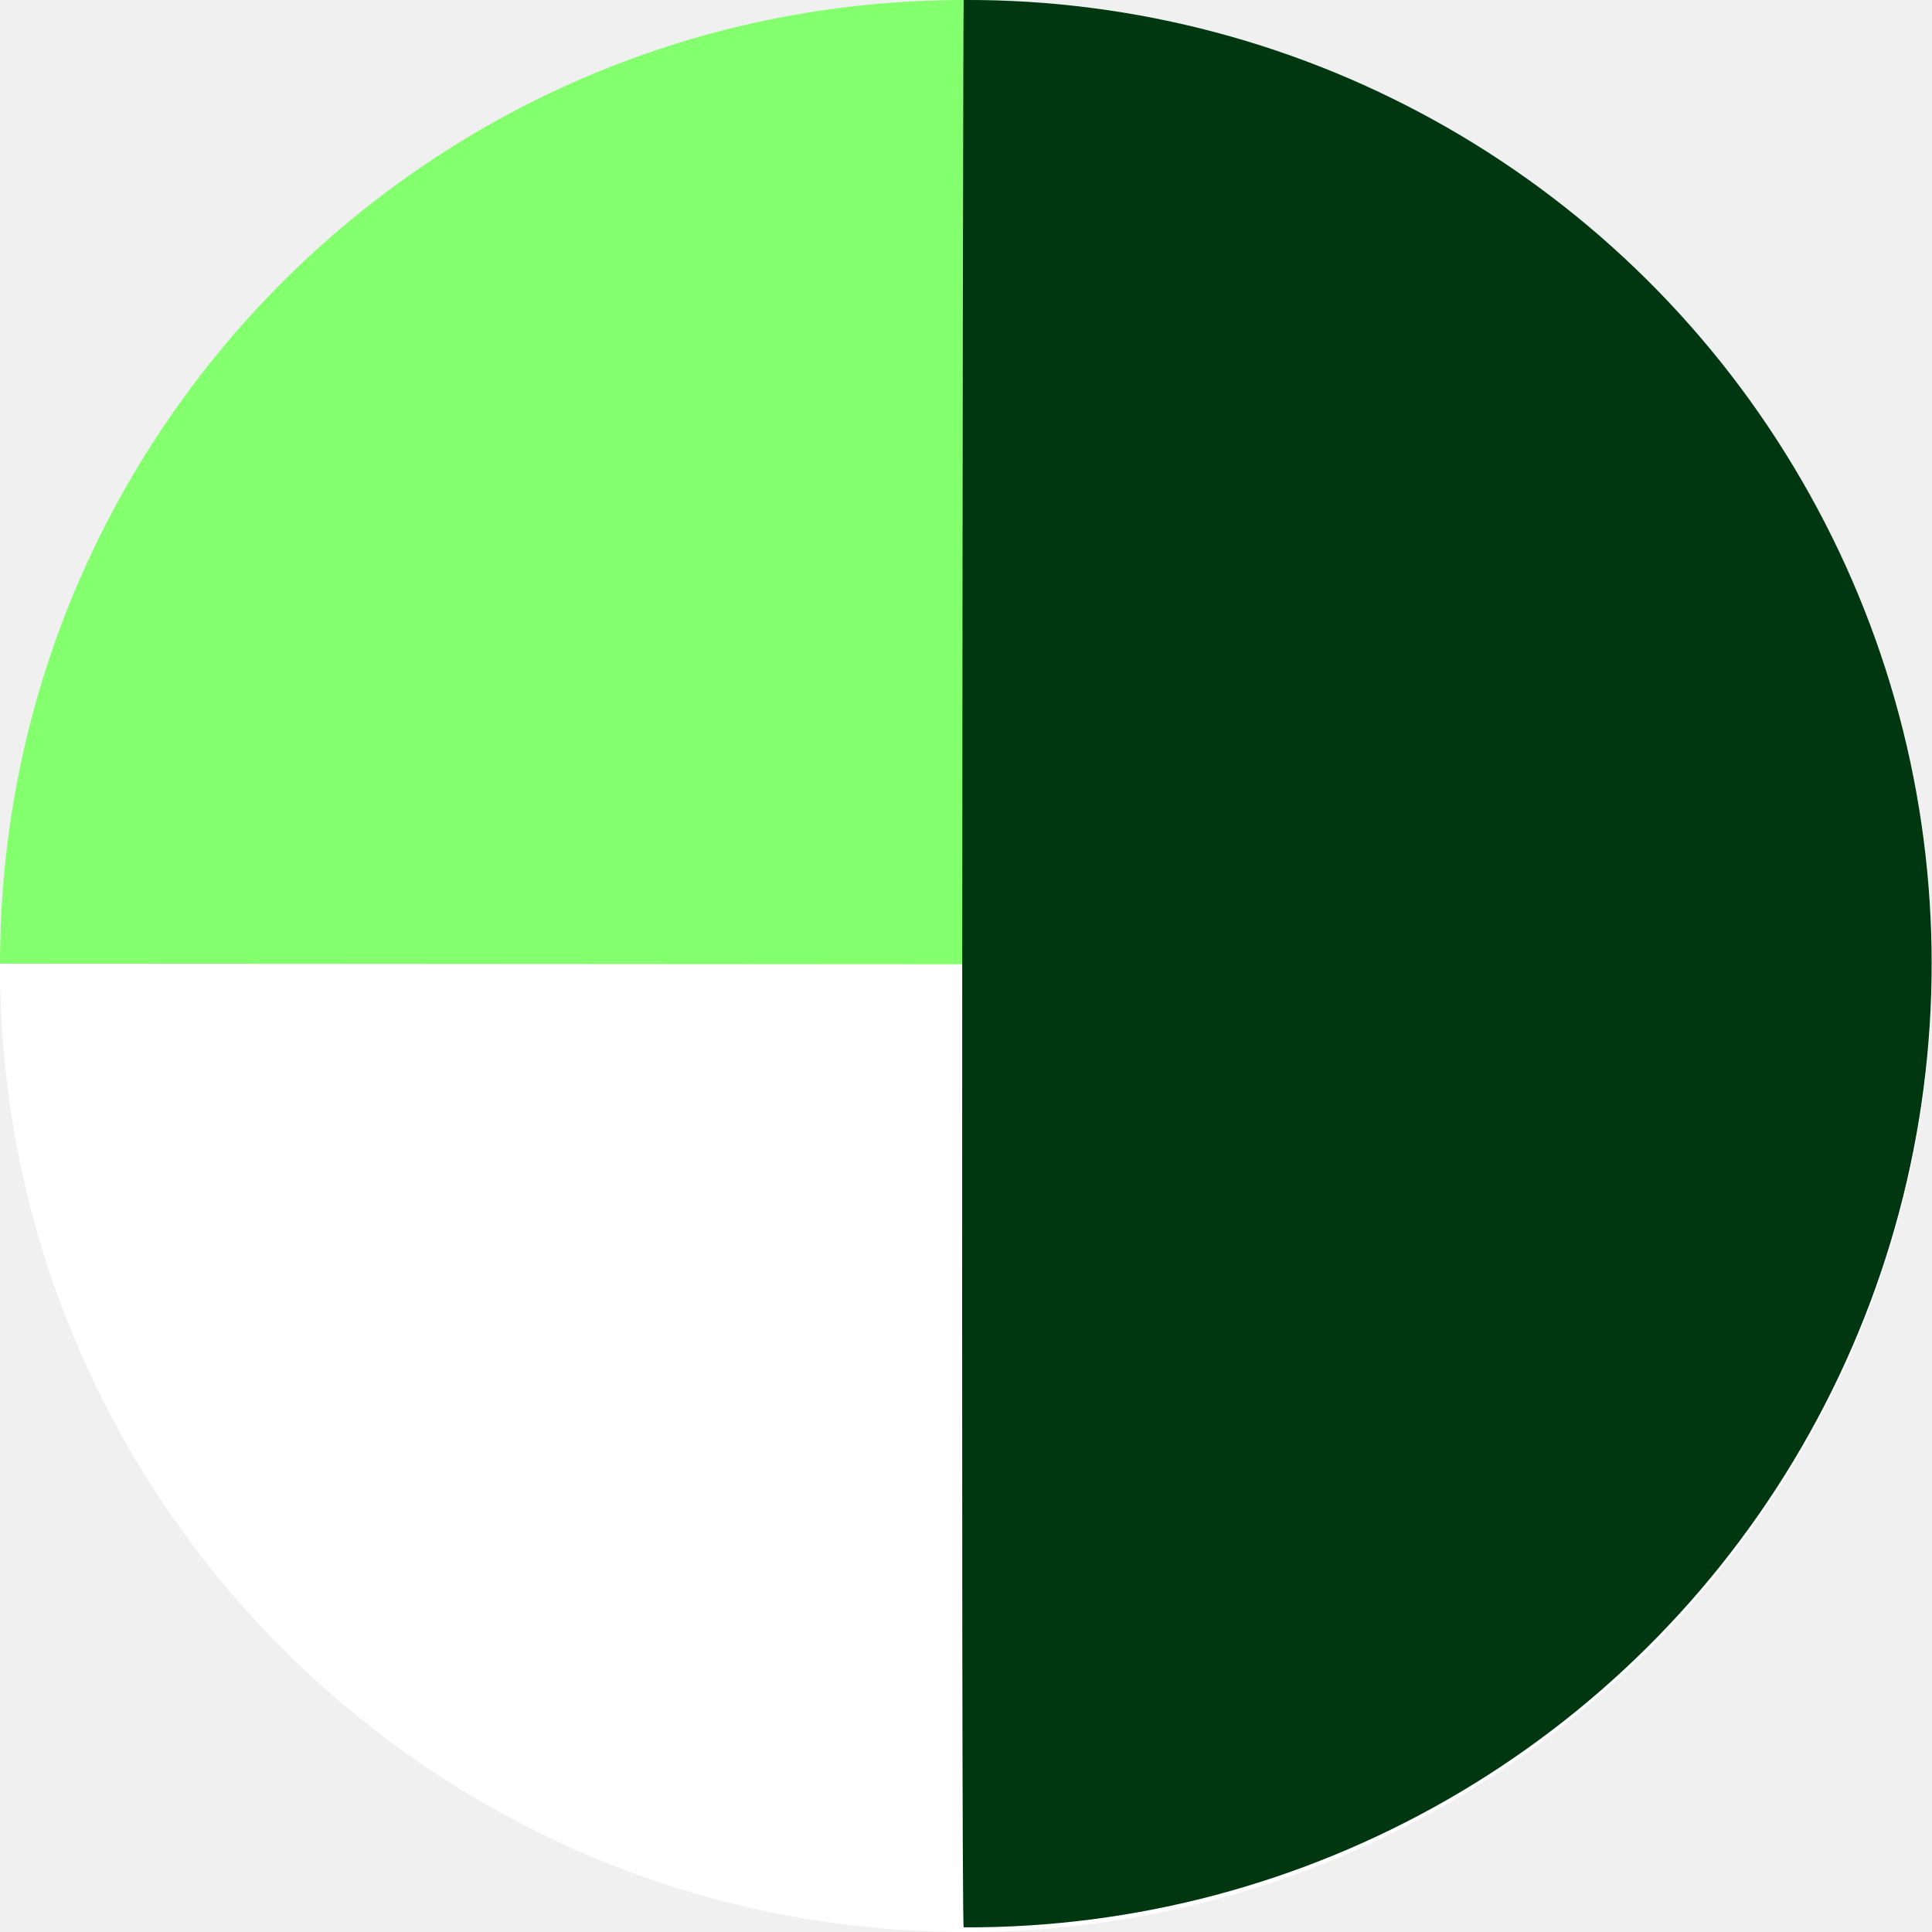
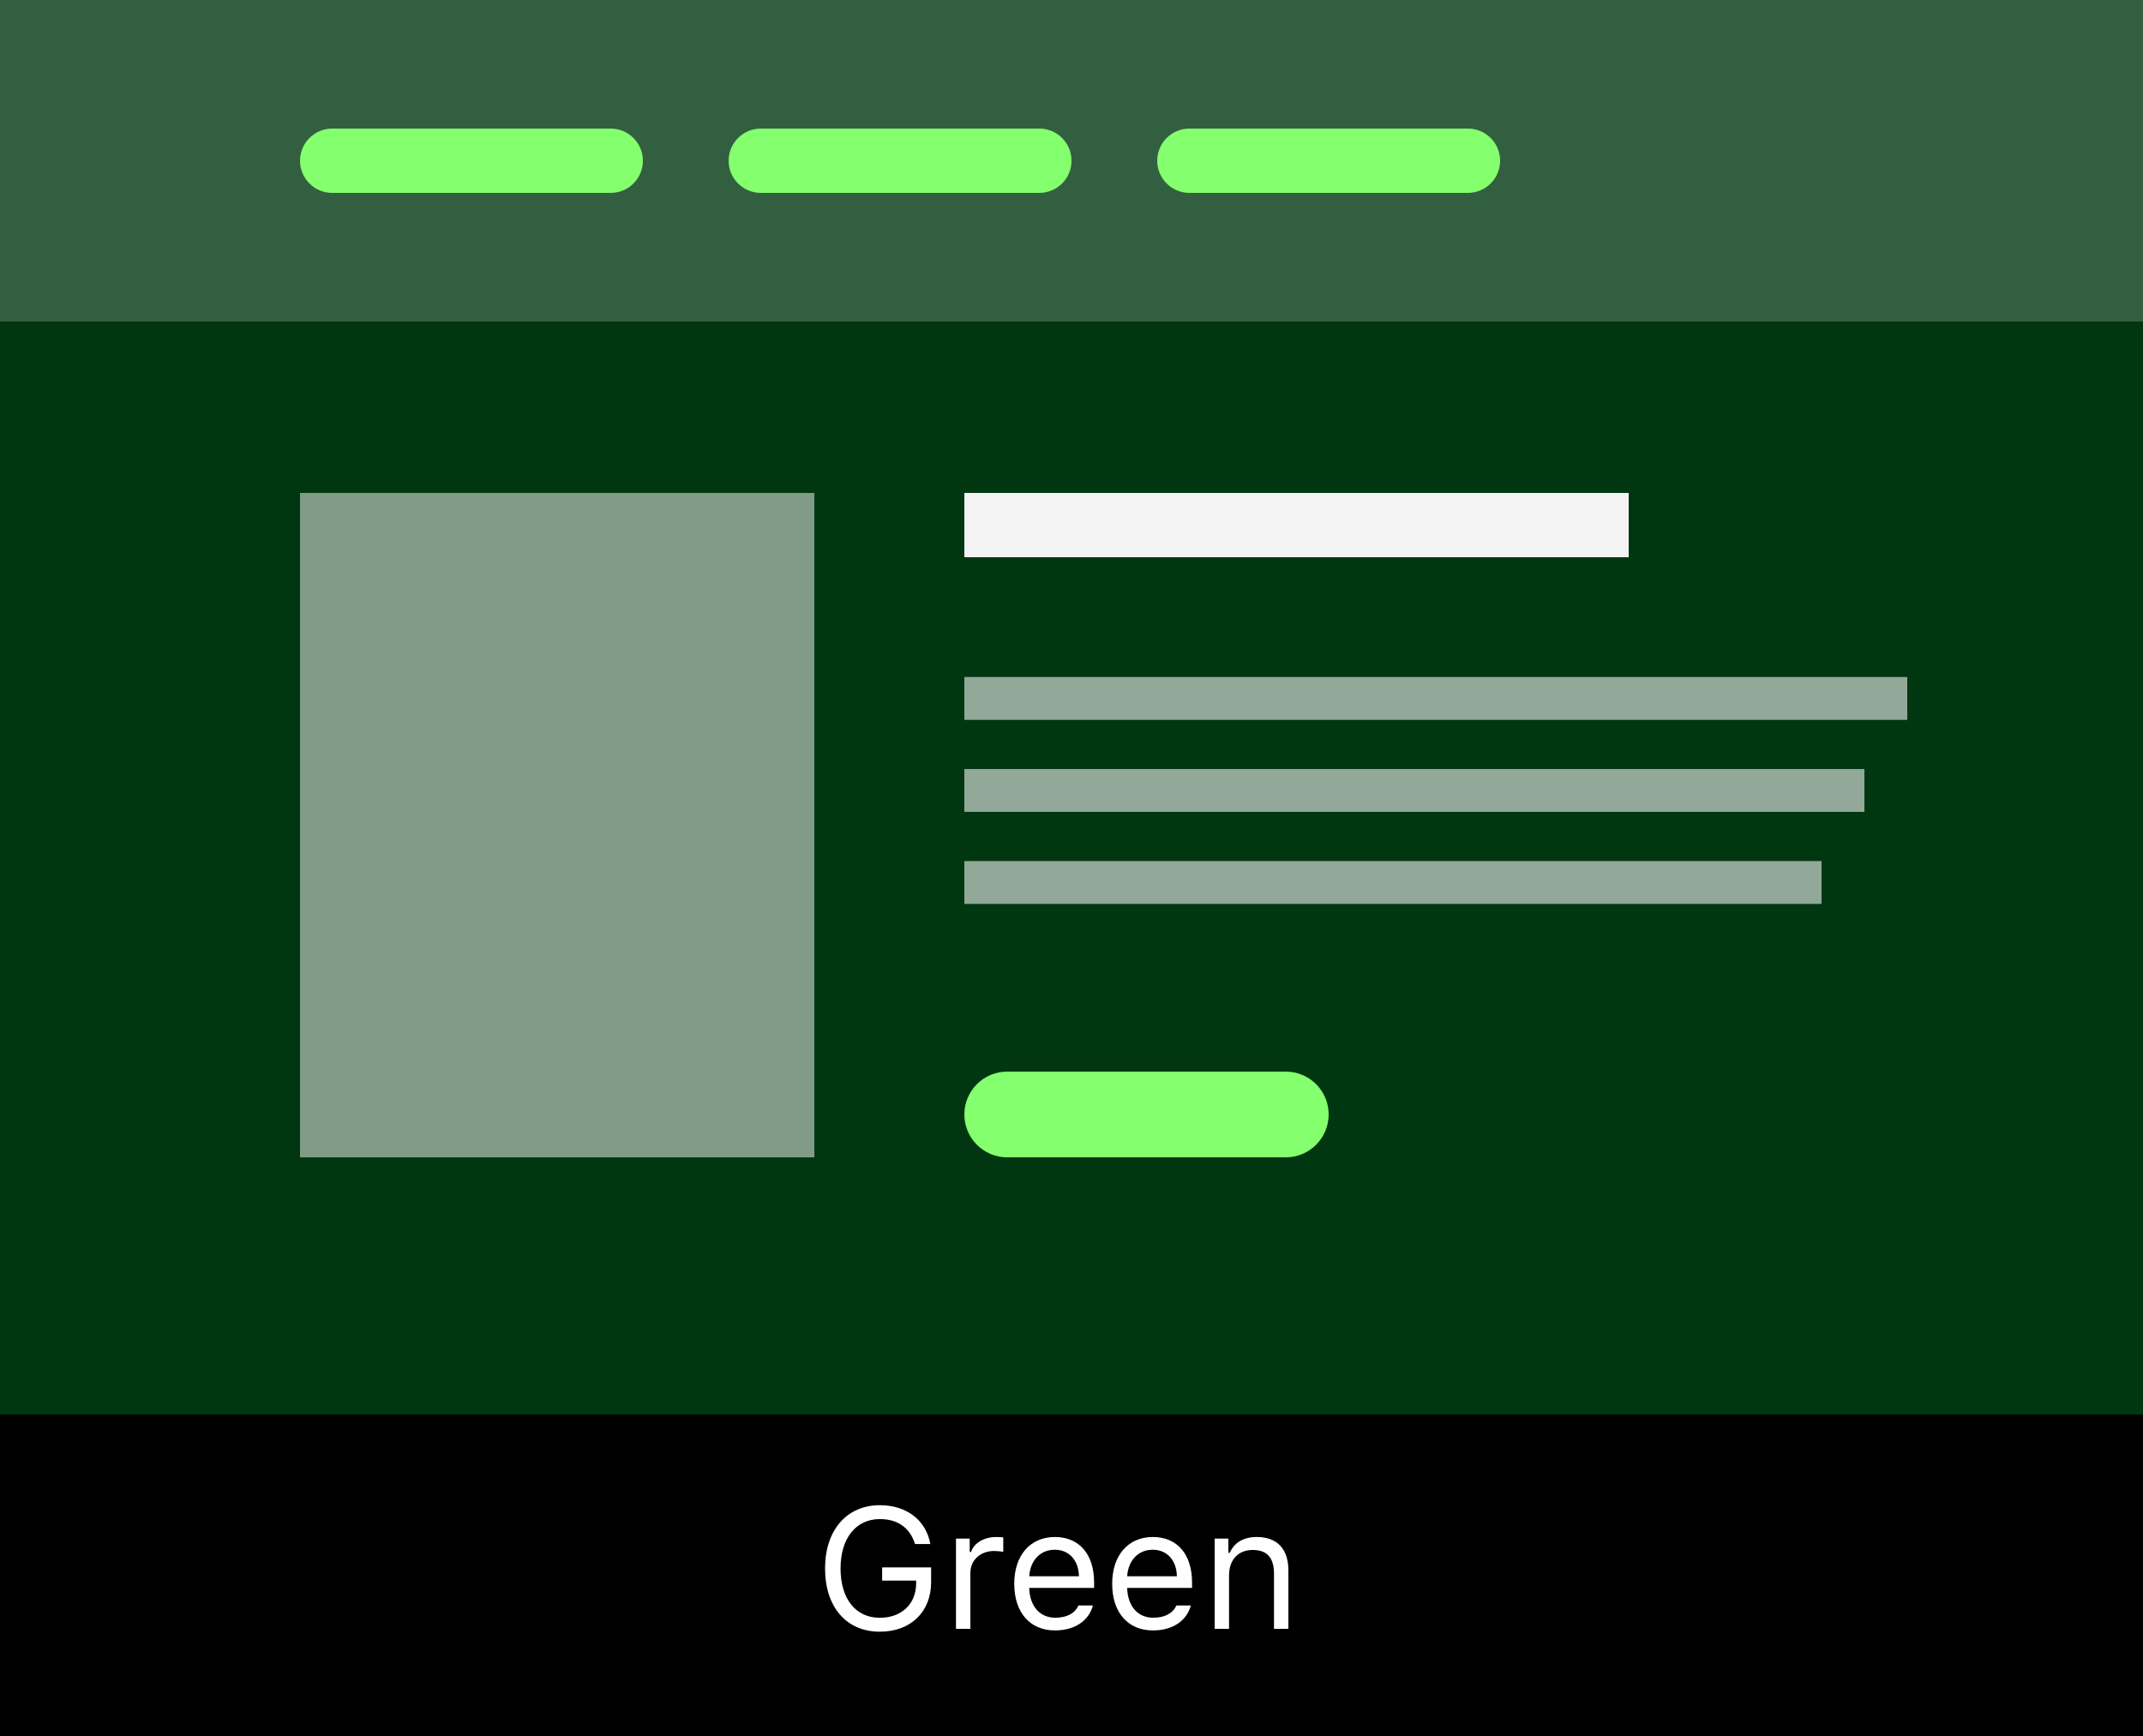
- <svg xmlns="http://www.w3.org/2000/svg" width="100" height="100" viewBox="0 0 100 100">
-   <g id="Group_1295" data-name="Group 1295" transform="translate(-1306 -5350)">
-     <path id="Ellipse_9" data-name="Ellipse 9" d="M50,0A50,50,0,1,1,0,50,50,50,0,0,1,50,0Z" transform="translate(1306 5350)" fill="#fff" />
-     <path id="Path_1300" data-name="Path 1300" d="M49.879,0a49.879,49.879,0,0,1,49.88,49.88c-.129.091-99.7-.011-99.759,0A49.879,49.879,0,0,1,49.879,0Z" transform="translate(1306 5350)" fill="#84ff6d" />
-     <path id="Path_1301" data-name="Path 1301" d="M38.518,0a49.88,49.88,0,1,1,0,99.759C38.366,99.346,38.471.1,38.518,0Z" transform="translate(1317.361 5350)" fill="#003711" />
-   </g>
+ <svg xmlns="http://www.w3.org/2000/svg" width="100" height="81" viewBox="0 0 100 81" fill="none">
+   <path d="M0 0H100V81H0V0Z" fill="#003711" />
+   <path opacity="0.2" d="M0 0H100V15H0V0Z" fill="white" />
+   <path d="M0 66H100V81H0V66Z" fill="black" />
+   <path d="M14 7.5C14 6.672 14.672 6 15.5 6H28.5C29.328 6 30 6.672 30 7.5C30 8.328 29.328 9 28.5 9H15.5C14.672 9 14 8.328 14 7.5Z" fill="#84FF6D" />
+   <path d="M45 23H76V26H45V23Z" fill="#F3F3F3" />
+   <path d="M45 52C45 50.895 45.895 50 47 50H60C61.105 50 62 50.895 62 52C62 53.105 61.105 54 60 54H47C45.895 54 45 53.105 45 52Z" fill="#84FF6D" />
+   <path opacity="0.6" d="M45 31.588H89V33.588H45V31.588Z" fill="#F3F3F3" />
+   <path opacity="0.6" d="M45 35.882H87V37.882H45V35.882Z" fill="#F3F3F3" />
+   <path opacity="0.6" d="M45 40.176H85V42.176H45V40.176Z" fill="#F3F3F3" />
+   <path opacity="0.5" d="M14 23H38V54H14V23Z" fill="white" />
+   <path d="M34 7.5C34 6.672 34.672 6 35.5 6H48.5C49.328 6 50 6.672 50 7.5C50 8.328 49.328 9 48.5 9H35.5C34.672 9 34 8.328 34 7.5Z" fill="#84FF6D" />
+   <path d="M54 7.5C54 6.672 54.672 6 55.5 6H68.5C69.328 6 70 6.672 70 7.5C70 8.328 69.328 9 68.5 9H55.5C54.672 9 54 8.328 54 7.5Z" fill="#84FF6D" />
+   <path d="M43.449 73.82V73.133H41.164V73.75H42.75V73.887C42.75 74.84 42.066 75.484 41.059 75.484C39.926 75.484 39.223 74.602 39.223 73.18C39.223 71.777 39.938 70.879 41.055 70.879C41.891 70.879 42.457 71.281 42.699 72.043H43.414C43.211 70.926 42.305 70.231 41.055 70.231C39.512 70.231 38.5 71.398 38.5 73.18C38.5 74.984 39.496 76.133 41.055 76.133C42.496 76.133 43.449 75.211 43.449 73.82Z" fill="white" />
+   <path d="M44.609 76H45.281V73.391C45.281 72.797 45.746 72.367 46.387 72.367C46.52 72.367 46.762 72.391 46.816 72.406V71.734C46.73 71.723 46.59 71.715 46.48 71.715C45.922 71.715 45.438 72.004 45.312 72.414H45.25V71.789H44.609V76Z" fill="white" />
+   <path d="M50.328 74.91C50.152 75.281 49.785 75.481 49.242 75.481C48.527 75.481 48.062 74.953 48.027 74.121V74.09H51.055V73.832C51.055 72.523 50.363 71.715 49.227 71.715C48.07 71.715 47.328 72.574 47.328 73.898C47.328 75.231 48.059 76.074 49.227 76.074C50.148 76.074 50.805 75.629 51 74.91H50.328ZM49.219 72.309C49.887 72.309 50.332 72.801 50.348 73.547H48.027C48.078 72.801 48.547 72.309 49.219 72.309Z" fill="white" />
+   <path d="M54.898 74.91C54.723 75.281 54.355 75.481 53.812 75.481C53.098 75.481 52.633 74.953 52.598 74.121V74.09H55.625V73.832C55.625 72.523 54.934 71.715 53.797 71.715C52.641 71.715 51.898 72.574 51.898 73.898C51.898 75.231 52.629 76.074 53.797 76.074C54.719 76.074 55.375 75.629 55.57 74.91H54.898ZM53.789 72.309C54.457 72.309 54.902 72.801 54.918 73.547H52.598C52.648 72.801 53.117 72.309 53.789 72.309Z" fill="white" />
+   <path d="M56.68 76H57.352V73.508C57.352 72.769 57.785 72.32 58.457 72.32C59.129 72.32 59.449 72.68 59.449 73.438V76H60.121V73.273C60.121 72.273 59.594 71.715 58.648 71.715C58.004 71.715 57.594 71.988 57.383 72.453H57.32V71.789H56.68V76Z" fill="white" />
</svg>
